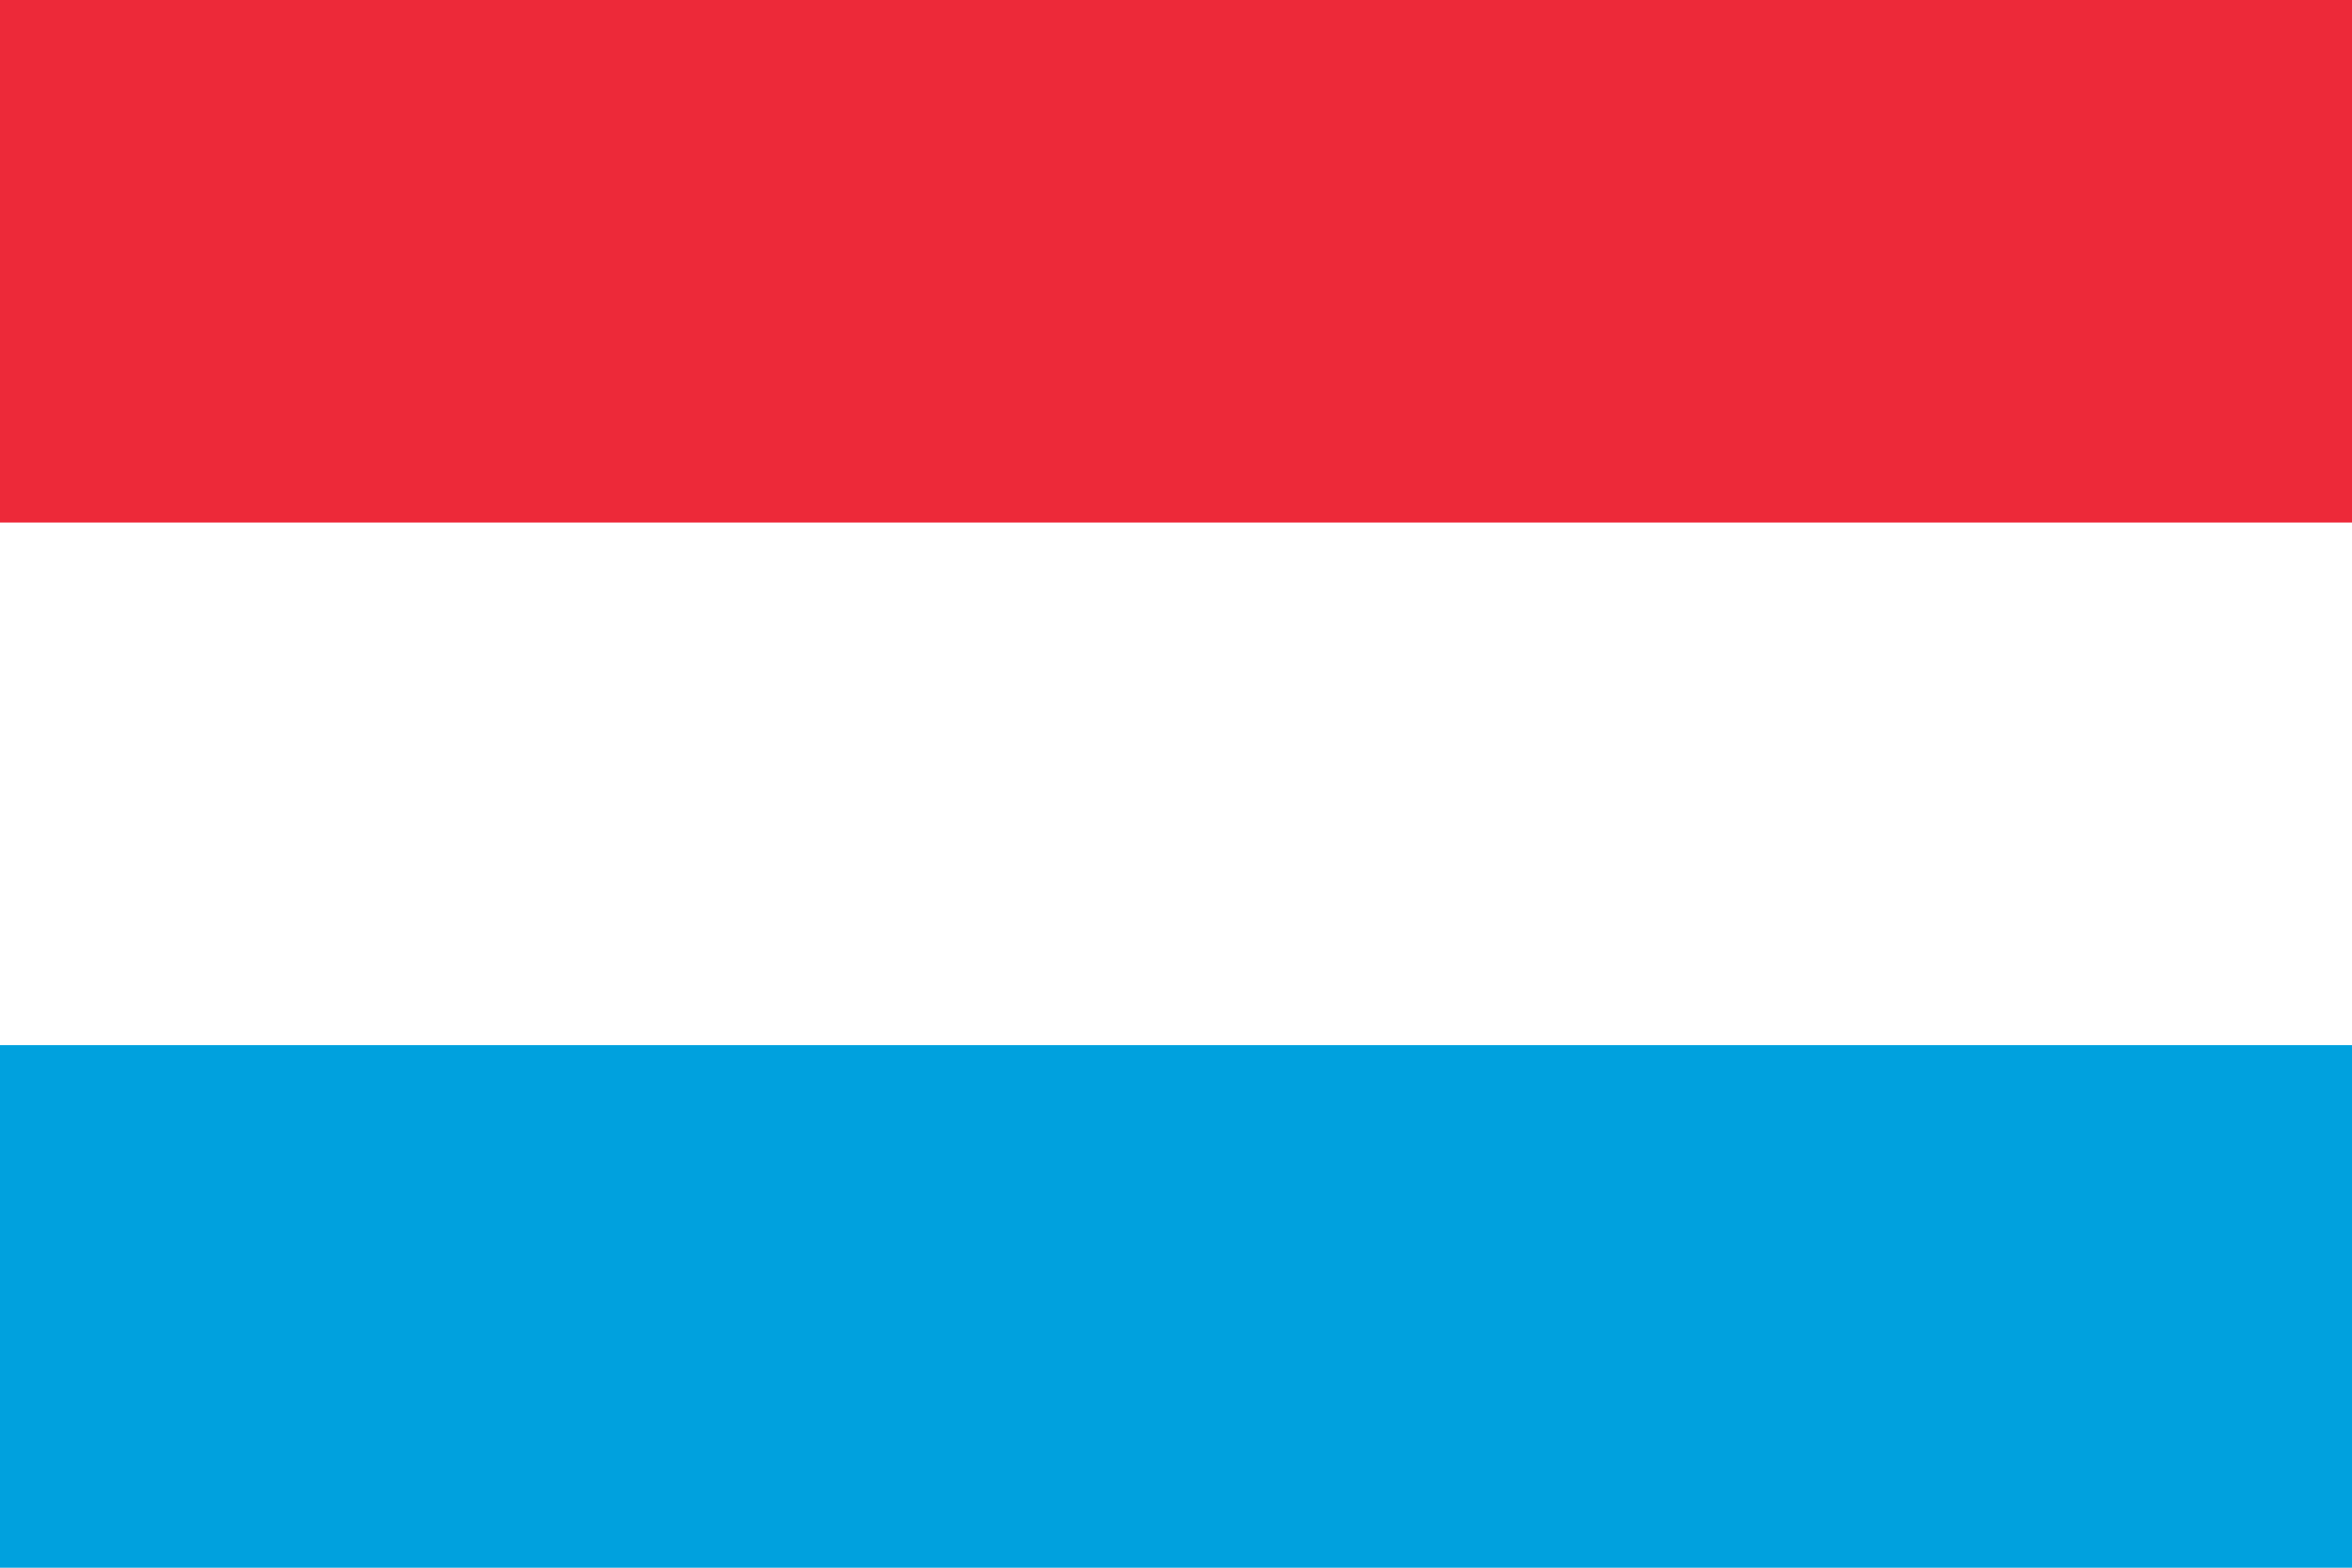
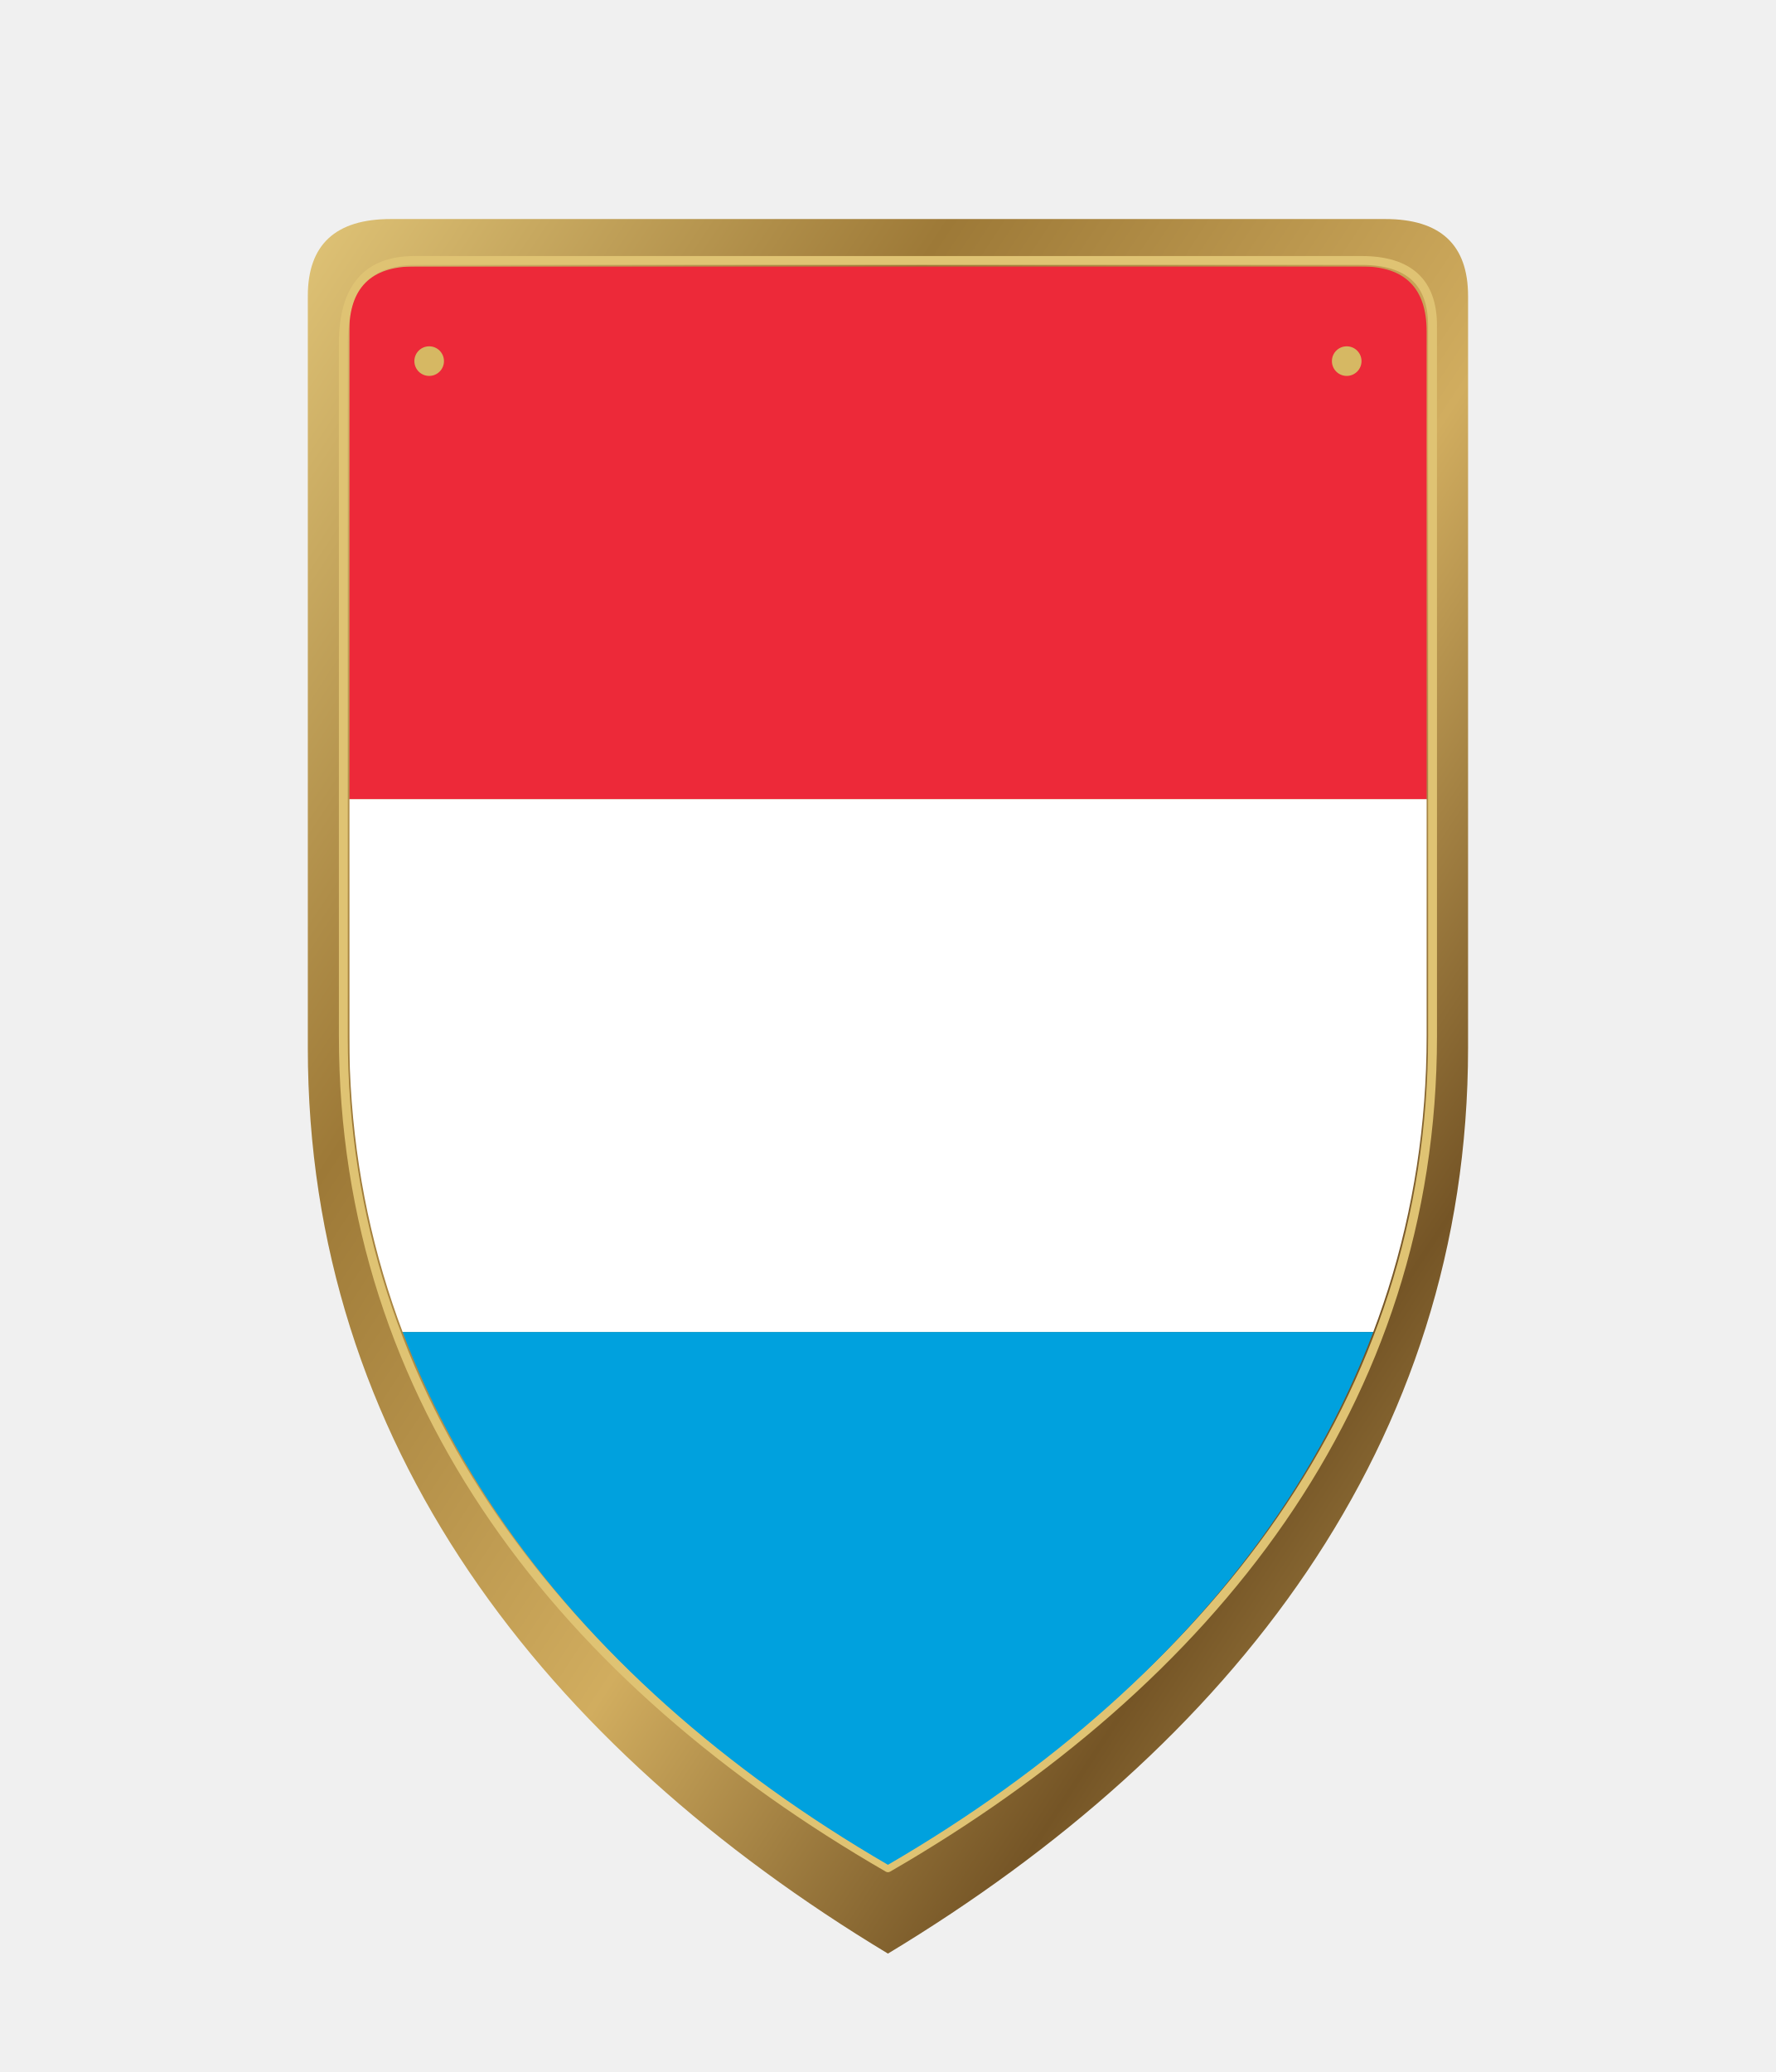
- <svg xmlns="http://www.w3.org/2000/svg" width="900" height="600">
-   <rect width="900" height="300" y="300" fill="#00A1DE" />
-   <rect width="900" height="300" fill="#ED2939" />
-   <rect width="900" height="200" y="200" fill="#FFFFFF" />
+ <svg xmlns="http://www.w3.org/2000/svg" viewBox="0 0 600 700" width="600" height="700">
+   <defs>
+     <linearGradient id="antique-brass" x1="0%" y1="0%" x2="100%" y2="100%">
+       <stop offset="0%" stop-color="#e0c477" />
+       <stop offset="28%" stop-color="#9d7937" />
+       <stop offset="55%" stop-color="#d1ad5f" />
+       <stop offset="78%" stop-color="#755526" />
+       <stop offset="100%" stop-color="#c9a85d" />
+     </linearGradient>
+     <linearGradient id="dark-edge" x1="0%" y1="0%" x2="0%" y2="100%">
+       <stop offset="0%" stop-color="#40392f" />
+       <stop offset="100%" stop-color="#171916" />
+     </linearGradient>
+     <clipPath id="shield-clip">
+       <path d="         M 118 112         Q 118 90 140 90         L 460 90         Q 482 90 482 112         L 482 350         C 482 470 410 566 300 630         C 190 566 118 470 118 350         Z" />
+     </clipPath>
+   </defs>
+   <g id="shield" filter="url(#shield-shadow)">
+     <path id="shield-outer" d="             M 104 100             Q 104 74 132 74             L 468 74             Q 496 74 496 100             L 496 354             C 496 488 416 590 300 660             C 184 590 104 488 104 354             Z" fill="url(#antique-brass)" stroke="#3b2b16" stroke-width="0" stroke-linejoin="round" />
+     <path id="shield-recess" d="             M 116 116             Q 116 88 140 88             L 460 88             Q 484 88 484 110             L 484 350             C 484 474 409 568 300 631             C 191 568 116 474 116 350             Z" fill="#00000000" stroke="#dfc373" stroke-width="3" stroke-linejoin="round" />
+     <g id="flag-art" clip-path="url(#shield-clip)" filter="url(#paper-grain)">
+       <rect x="118" y="90" width="365" height="180" fill="#ED2939" />
+       <rect x="118" y="270" width="365" height="180" fill="#fff" />
+       <rect x="118" y="450" width="365" height="180" fill="#00A1DE" />
+     </g>
+     <g fill="#d6b863" stroke="#4b351a" stroke-width="0">
+       <circle cx="145" cy="122" r="5" />
+       <circle cx="455" cy="122" r="5" />
+     </g>
+   </g>
</svg>
